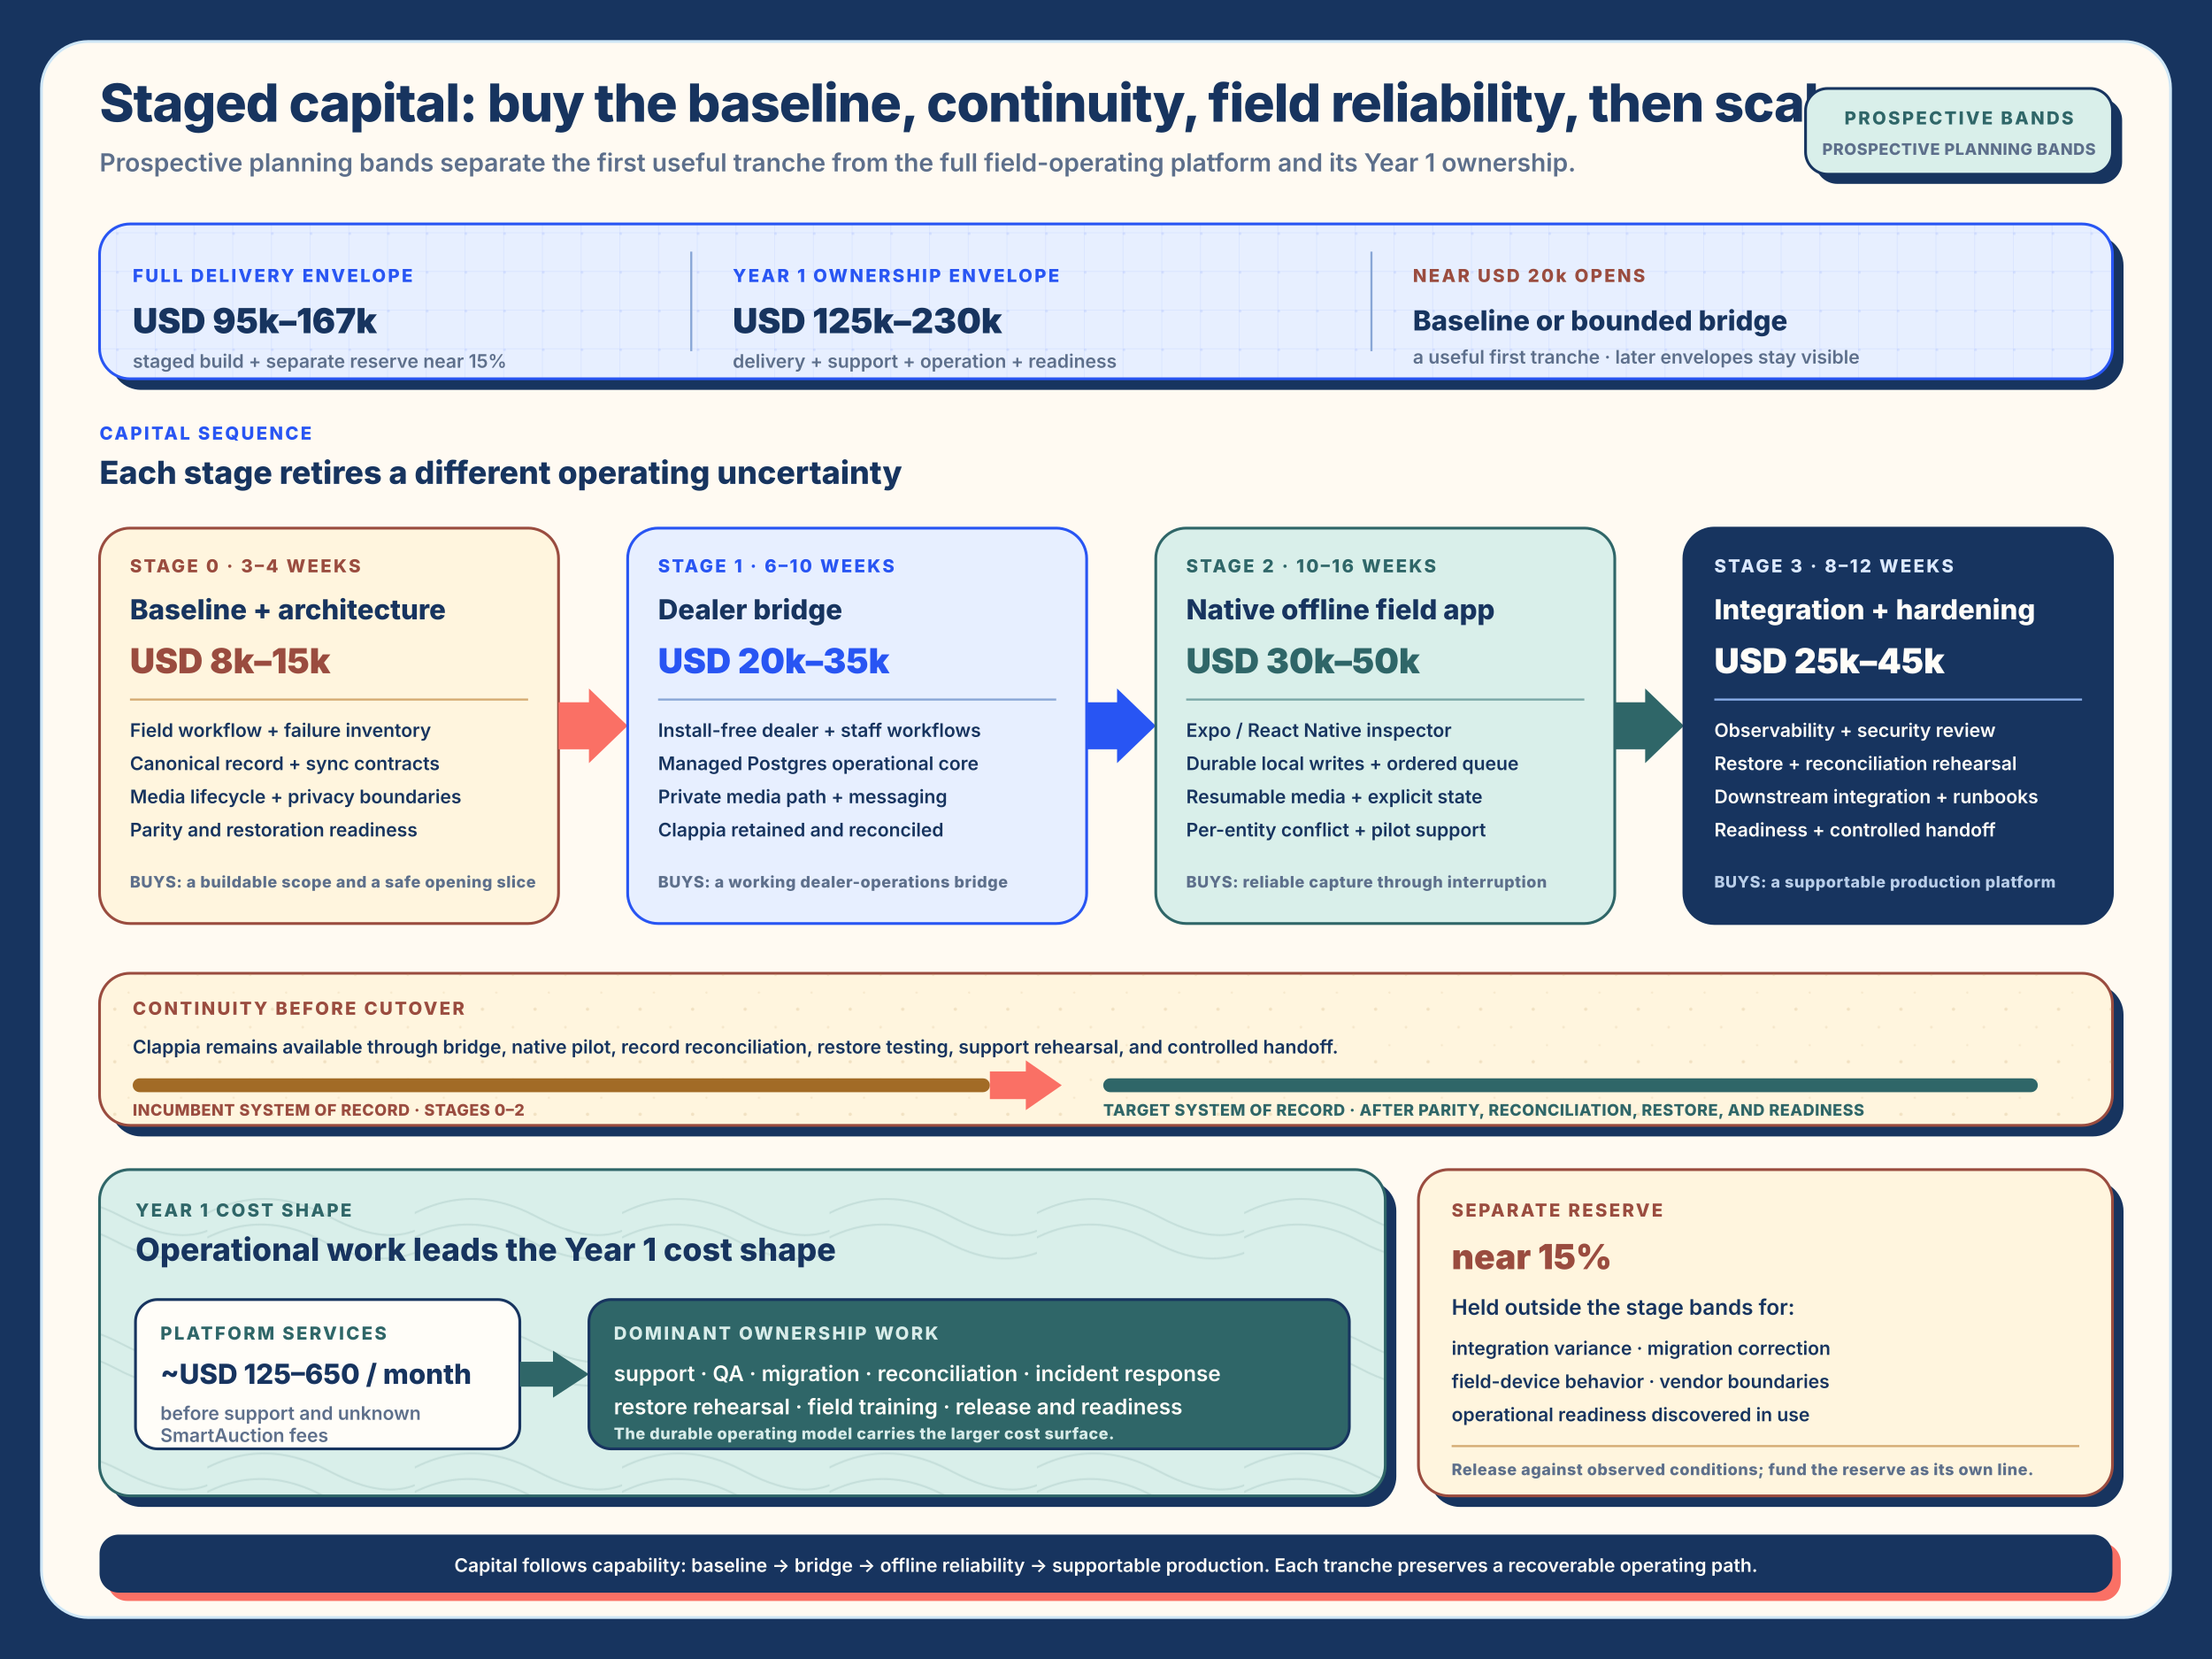
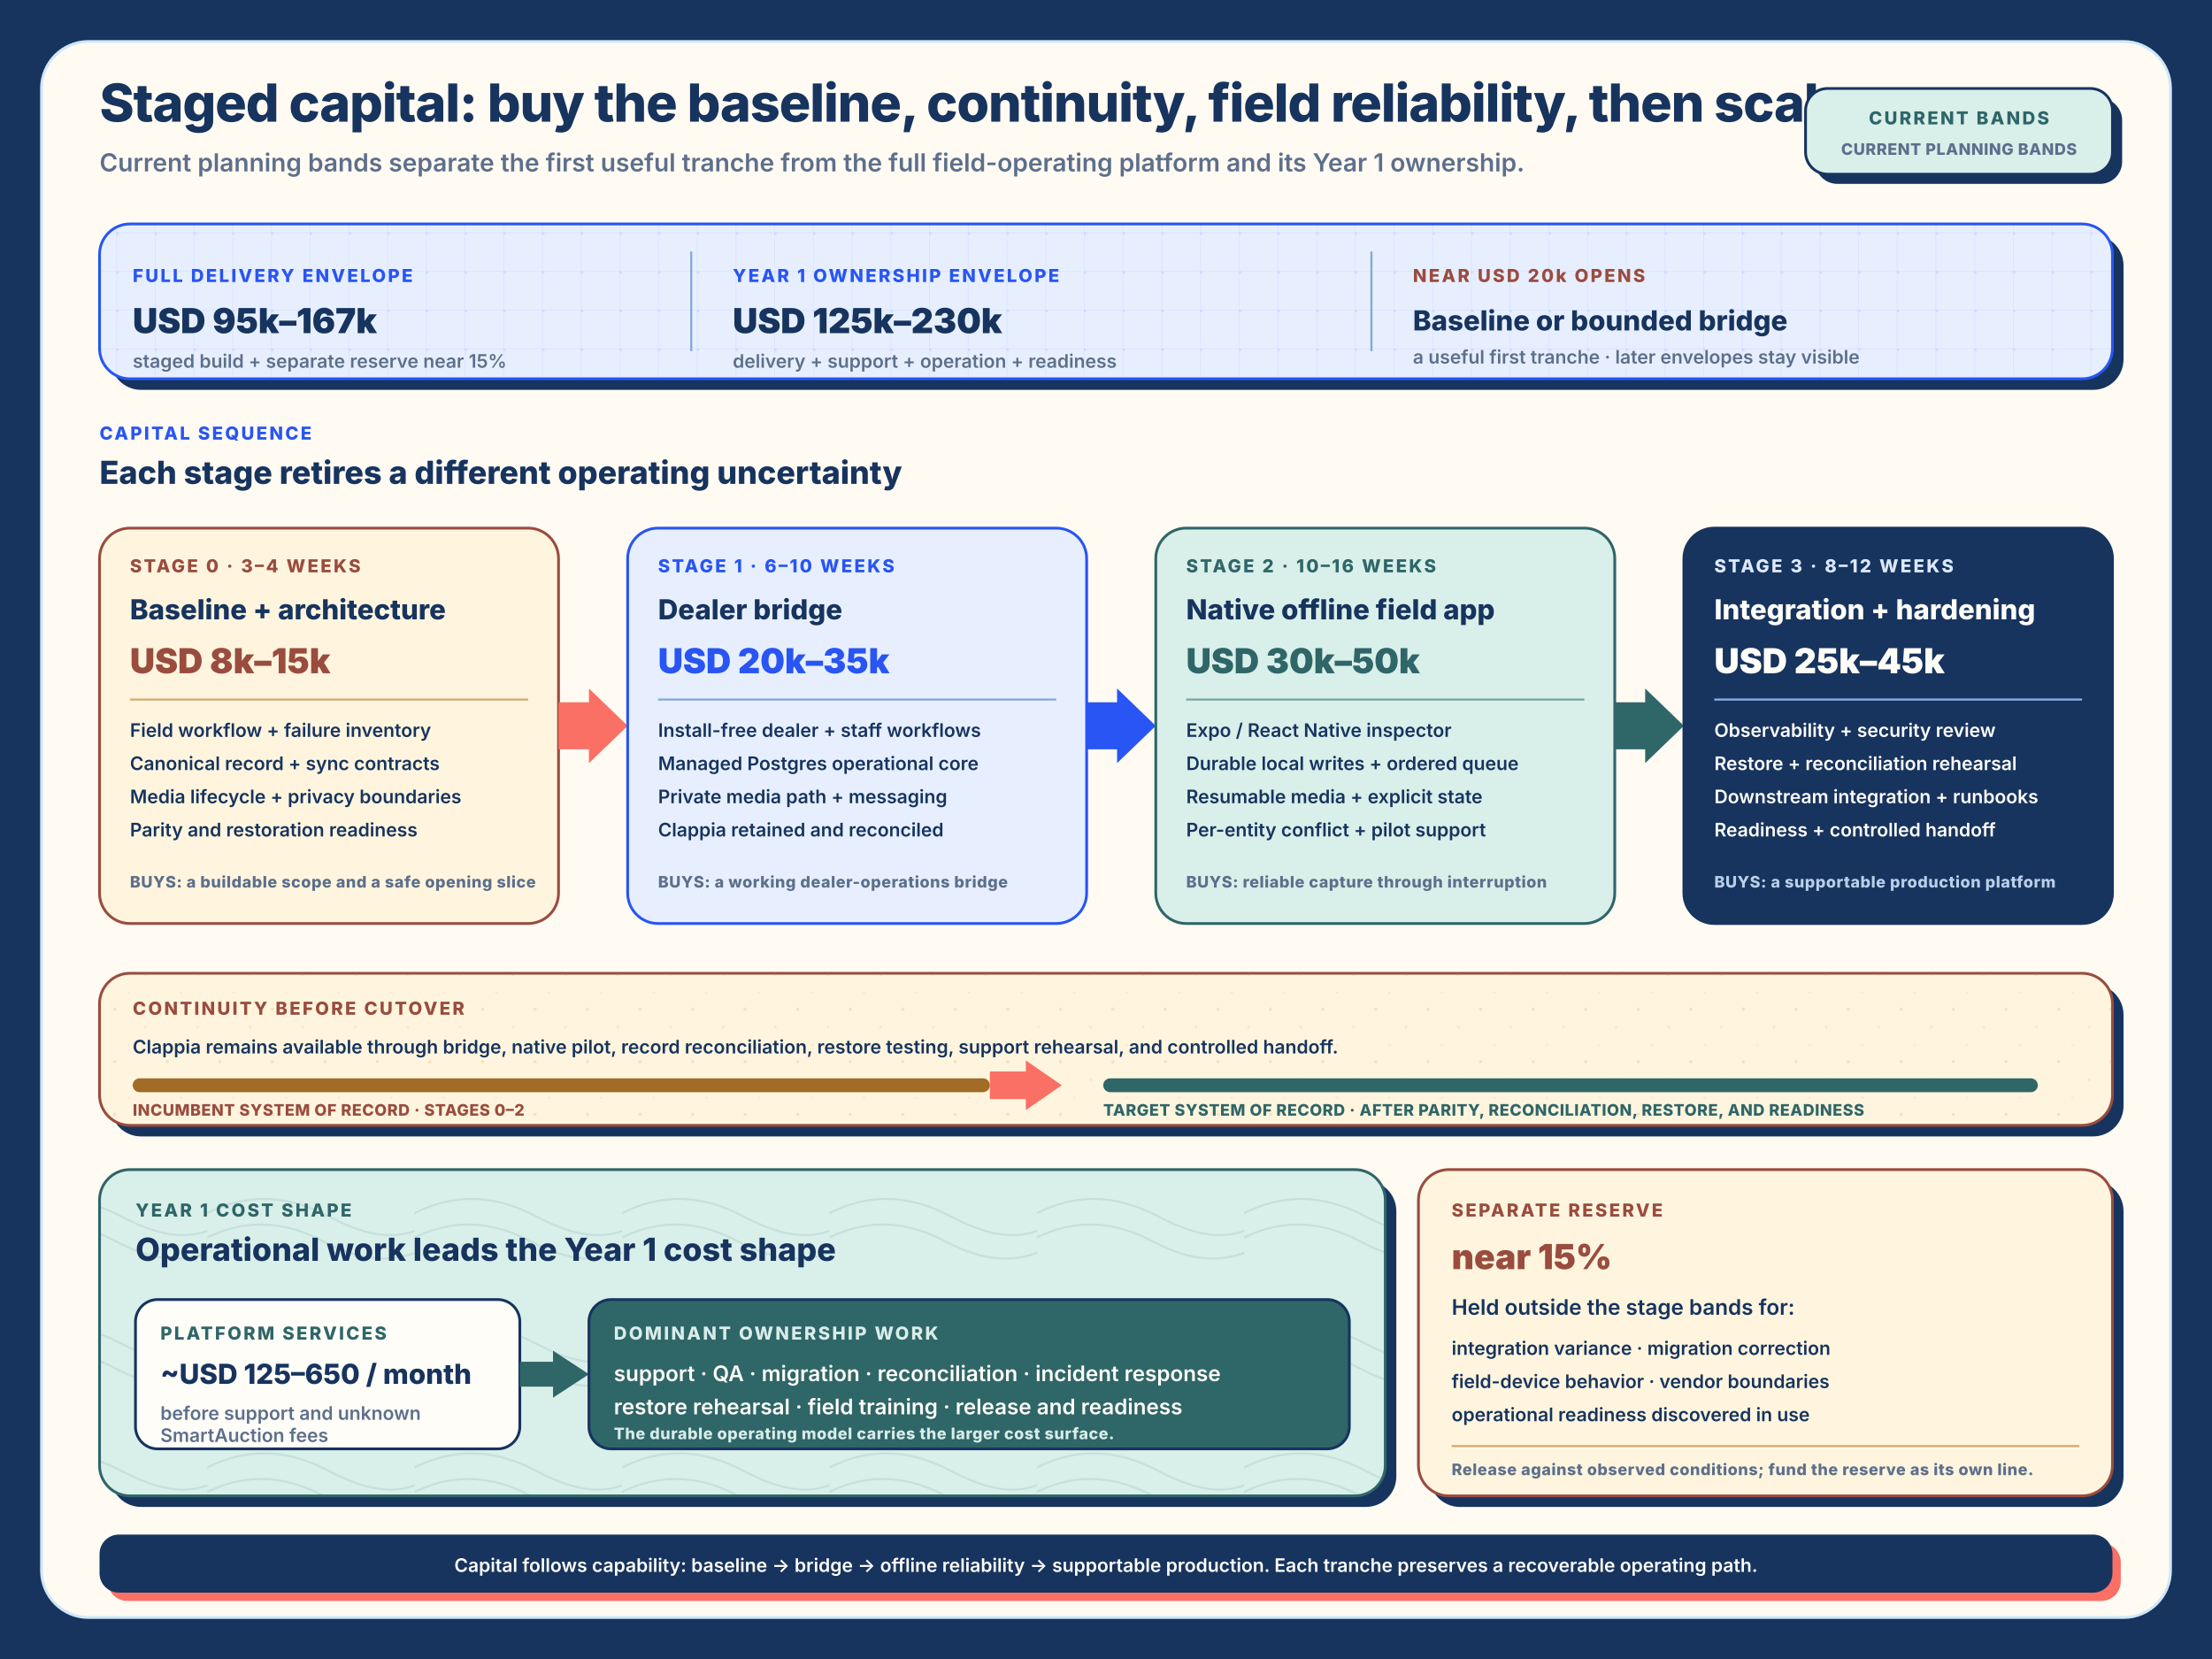
<svg xmlns="http://www.w3.org/2000/svg" viewBox="0 0 1600 1200" role="img" aria-labelledby="capital-map-title capital-map-desc">
  <defs>
    <pattern id="capital-grid" width="28" height="28" patternUnits="userSpaceOnUse">
      <path d="M28 0H0V28" fill="none" stroke="#2855f3" stroke-width="1" opacity="0.08" />
      <circle cx="1" cy="1" r="1" fill="#2855f3" opacity="0.1" />
    </pattern>
    <pattern id="capital-speckle" width="38" height="38" patternUnits="userSpaceOnUse">
      <circle cx="7" cy="8" r="1.2" fill="#b78946" opacity="0.18" />
      <circle cx="29" cy="21" r="1" fill="#b78946" opacity="0.12" />
      <circle cx="17" cy="34" r="0.8" fill="#b78946" opacity="0.12" />
    </pattern>
    <pattern id="capital-topography" width="150" height="92" patternUnits="userSpaceOnUse">
      <path d="M-16 59C20 34 54 34 88 52s62 20 86-7M-18 78C18 52 52 53 84 70s60 18 94-7" fill="none" stroke="#2f6668" stroke-width="1.4" opacity="0.12" />
    </pattern>
    <clipPath id="capital-envelope-clip">
      <rect x="72" y="162" width="1456" height="112" rx="22" />
    </clipPath>
    <style>
      .sans{font-family:Inter,ui-sans-serif,system-ui,-apple-system,BlinkMacSystemFont,"Segoe UI",sans-serif}
      .mono{font-family:"SFMono-Regular",Consolas,"Liberation Mono",monospace}
      .ink{fill:#17345f}.muted{fill:#5d6f8b}.cobalt{fill:#2855f3}.sea{fill:#2f6668}.paper{fill:#fffdf8}.sand{fill:#9a4c3f}
      .title{font-size:38px;font-weight:820;letter-spacing:-.7px}.subtitle{font-size:18px;font-weight:560}
      .eyebrow{font-size:13px;font-weight:820;letter-spacing:1.5px}.section-title{font-size:23px;font-weight:820}
      .stage-title{font-size:20px;font-weight:800}.band{font-size:25px;font-weight:850}.body{font-size:15.5px;font-weight:560}.small{font-size:13.5px;font-weight:620}.tiny{font-size:11.5px;font-weight:760;letter-spacing:.35px}
      .card{fill:#fffdf8;stroke:#17345f;stroke-width:2}.card-sea{fill:#d9efea;stroke:#2f6668;stroke-width:2}.card-blue{fill:#e7efff;stroke:#2855f3;stroke-width:2}.card-sand{fill:#fff5de;stroke:#9a4c3f;stroke-width:2}
      .rule{stroke:#88a6d6;stroke-width:1.5}.rule-sand{stroke:#d4ab72;stroke-width:1.5}.arrow{fill:#2855f3}.arrow-sea{fill:#2f6668}.arrow-sand{fill:#fa7065}
    </style>
  </defs>
  <rect width="1600" height="1200" fill="#17345f" />
  <rect x="30" y="30" width="1540" height="1140" rx="34" fill="#fffaf2" stroke="#cfe7f7" stroke-width="2" />
  <g class="sans">
    <text x="72" y="88" class="title ink">Staged capital: buy the baseline, continuity, field reliability, then scale</text>
-     <text x="72" y="124" class="subtitle muted">Prospective planning bands separate the first useful tranche from the full field-operating platform and its Year 1 ownership.</text>
-     <g transform="translate(1306 64)" aria-label="Prospective planning status">
+     <text x="72" y="124" class="subtitle muted">Current planning bands separate the first useful tranche from the full field-operating platform and its Year 1 ownership.</text>
+     <g transform="translate(1306 64)" aria-label="Current planning status">
      <rect x="7" y="7" width="222" height="62" rx="16" fill="#17345f" aria-hidden="true" />
      <rect width="222" height="62" rx="16" fill="#d9efea" stroke="#17345f" stroke-width="2" />
-       <text x="111" y="26" text-anchor="middle" class="eyebrow sea">PROSPECTIVE BANDS</text>
-       <text x="111" y="48" text-anchor="middle" class="tiny muted">PROSPECTIVE PLANNING BANDS</text>
+       <text x="111" y="26" text-anchor="middle" class="eyebrow sea">CURRENT BANDS</text>
+       <text x="111" y="48" text-anchor="middle" class="tiny muted">CURRENT PLANNING BANDS</text>
    </g>
    <g role="group" aria-labelledby="capital-envelopes-title">
      <rect x="80" y="170" width="1456" height="112" rx="22" fill="#17345f" aria-hidden="true" />
      <rect x="72" y="162" width="1456" height="112" rx="22" fill="#e7efff" stroke="#2855f3" stroke-width="2" />
      <g clip-path="url(#capital-envelope-clip)">
        <rect x="72" y="162" width="1456" height="112" fill="url(#capital-grid)" />
      </g>
      <g transform="translate(96 184)">
        <text x="0" y="20" class="eyebrow cobalt">FULL DELIVERY ENVELOPE</text>
        <text x="0" y="57" class="band ink">USD 95k–167k</text>
        <text x="0" y="82" class="small muted">staged build + separate reserve near 15%</text>
      </g>
      <line x1="500" y1="182" x2="500" y2="254" class="rule" />
      <g transform="translate(530 184)">
        <text x="0" y="20" class="eyebrow cobalt">YEAR 1 OWNERSHIP ENVELOPE</text>
        <text x="0" y="57" class="band ink">USD 125k–230k</text>
        <text x="0" y="82" class="small muted">delivery + support + operation + readiness</text>
      </g>
      <line x1="992" y1="182" x2="992" y2="254" class="rule" />
      <g transform="translate(1022 184)">
        <text x="0" y="20" class="eyebrow sand">NEAR USD 20k OPENS</text>
        <text x="0" y="55" class="stage-title ink">Baseline or bounded bridge</text>
        <text x="0" y="79" class="small muted">a useful first tranche · later envelopes stay visible</text>
      </g>
    </g>
    <g role="group" aria-labelledby="capital-stages-title">
      <text x="72" y="318" class="eyebrow cobalt">CAPITAL SEQUENCE</text>
      <text x="72" y="350" class="section-title ink">Each stage retires a different operating uncertainty</text>
      <g transform="translate(72 382)" aria-label="Stage zero operating baseline and architecture">
        <rect width="332" height="286" rx="22" class="card-sand" />
        <text x="22" y="32" class="eyebrow sand">STAGE 0 · 3–4 WEEKS</text>
        <text x="22" y="66" class="stage-title ink">Baseline + architecture</text>
        <text x="22" y="105" class="band sand">USD 8k–15k</text>
        <line x1="22" y1="124" x2="310" y2="124" class="rule-sand" />
        <text x="22" y="151" class="small ink">Field workflow + failure inventory</text>
        <text x="22" y="175" class="small ink">Canonical record + sync contracts</text>
        <text x="22" y="199" class="small ink">Media lifecycle + privacy boundaries</text>
        <text x="22" y="223" class="small ink">Parity and restoration readiness</text>
        <text x="22" y="260" class="tiny muted">BUYS: a buildable scope and a safe opening slice</text>
      </g>
      <path class="arrow-sand" d="M404 508H426V498L454 525L426 552V542H404Z" />
      <g transform="translate(454 382)" aria-label="Stage one dealer bridge">
        <rect width="332" height="286" rx="22" class="card-blue" />
        <text x="22" y="32" class="eyebrow cobalt">STAGE 1 · 6–10 WEEKS</text>
        <text x="22" y="66" class="stage-title ink">Dealer bridge</text>
        <text x="22" y="105" class="band cobalt">USD 20k–35k</text>
        <line x1="22" y1="124" x2="310" y2="124" class="rule" />
        <text x="22" y="151" class="small ink">Install-free dealer + staff workflows</text>
        <text x="22" y="175" class="small ink">Managed Postgres operational core</text>
        <text x="22" y="199" class="small ink">Private media path + messaging</text>
        <text x="22" y="223" class="small ink">Clappia retained and reconciled</text>
        <text x="22" y="260" class="tiny muted">BUYS: a working dealer-operations bridge</text>
      </g>
      <path class="arrow" d="M786 508H808V498L836 525L808 552V542H786Z" />
      <g transform="translate(836 382)" aria-label="Stage two native offline field application">
        <rect width="332" height="286" rx="22" class="card-sea" />
        <text x="22" y="32" class="eyebrow sea">STAGE 2 · 10–16 WEEKS</text>
        <text x="22" y="66" class="stage-title ink">Native offline field app</text>
        <text x="22" y="105" class="band sea">USD 30k–50k</text>
        <line x1="22" y1="124" x2="310" y2="124" stroke="#79a6a5" stroke-width="1.5" />
        <text x="22" y="151" class="small ink">Expo / React Native inspector</text>
        <text x="22" y="175" class="small ink">Durable local writes + ordered queue</text>
        <text x="22" y="199" class="small ink">Resumable media + explicit state</text>
        <text x="22" y="223" class="small ink">Per-entity conflict + pilot support</text>
        <text x="22" y="260" class="tiny muted">BUYS: reliable capture through interruption</text>
      </g>
      <path class="arrow-sea" d="M1168 508H1190V498L1218 525L1190 552V542H1168Z" />
      <g transform="translate(1218 382)" aria-label="Stage three integration and production hardening">
        <rect width="310" height="286" rx="22" fill="#17345f" stroke="#17345f" stroke-width="2" />
        <text x="22" y="32" class="eyebrow" fill="#dbe9ff">STAGE 3 · 8–12 WEEKS</text>
        <text x="22" y="66" class="stage-title paper">Integration + hardening</text>
        <text x="22" y="105" class="band paper">USD 25k–45k</text>
        <line x1="22" y1="124" x2="288" y2="124" stroke="#8aaee9" stroke-width="1.5" />
        <text x="22" y="151" class="small paper">Observability + security review</text>
        <text x="22" y="175" class="small paper">Restore + reconciliation rehearsal</text>
        <text x="22" y="199" class="small paper">Downstream integration + runbooks</text>
        <text x="22" y="223" class="small paper">Readiness + controlled handoff</text>
        <text x="22" y="260" class="tiny" fill="#b9cee9">BUYS: a supportable production platform</text>
      </g>
    </g>
    <g role="group" aria-labelledby="capital-continuity-title">
      <rect x="80" y="712" width="1456" height="110" rx="22" fill="#17345f" aria-hidden="true" />
      <rect x="72" y="704" width="1456" height="110" rx="22" fill="#fff5de" stroke="#9a4c3f" stroke-width="2" />
      <rect x="72" y="704" width="1456" height="110" rx="22" fill="url(#capital-speckle)" />
      <text x="96" y="734" class="eyebrow sand">CONTINUITY BEFORE CUTOVER</text>
      <text x="96" y="762" class="small ink">Clappia remains available through bridge, native pilot, record reconciliation, restore testing, support rehearsal, and controlled handoff.</text>
      <rect x="96" y="780" width="620" height="10" rx="5" fill="#a26b26" />
      <path class="arrow-sand" d="M716 775H742V767L768 785L742 803V795H716Z" />
      <text x="96" y="807" class="tiny sand">INCUMBENT SYSTEM OF RECORD · STAGES 0–2</text>
      <rect x="798" y="780" width="676" height="10" rx="5" fill="#2f6668" />
      <text x="798" y="807" class="tiny sea">TARGET SYSTEM OF RECORD · AFTER PARITY, RECONCILIATION, RESTORE, AND READINESS</text>
    </g>
    <g role="group" aria-labelledby="capital-cost-shape-title">
      <rect x="80" y="854" width="930" height="236" rx="22" fill="#17345f" aria-hidden="true" />
      <rect x="72" y="846" width="930" height="236" rx="22" fill="#d9efea" stroke="#2f6668" stroke-width="2" />
      <rect x="72" y="846" width="930" height="236" rx="22" fill="url(#capital-topography)" />
      <text x="98" y="880" class="eyebrow sea">YEAR 1 COST SHAPE</text>
      <text x="98" y="912" class="section-title ink">Operational work leads the Year 1 cost shape</text>
      <g transform="translate(98 940)">
        <rect width="278" height="108" rx="16" class="card" />
        <text x="18" y="29" class="eyebrow sea">PLATFORM SERVICES</text>
        <text x="18" y="61" class="stage-title ink">~USD 125–650 / month</text>
        <text x="18" y="87" class="small muted">before support and unknown</text>
        <text x="18" y="103" class="small muted">SmartAuction fees</text>
      </g>
      <path class="arrow-sea" d="M376 985H400V977L426 994L400 1011V1003H376Z" />
      <g transform="translate(426 940)">
        <rect width="550" height="108" rx="16" fill="#2f6668" stroke="#17345f" stroke-width="2" />
        <text x="18" y="29" class="eyebrow" fill="#d8ece9">DOMINANT OWNERSHIP WORK</text>
        <text x="18" y="59" class="body paper">support · QA · migration · reconciliation · incident response</text>
        <text x="18" y="83" class="body paper">restore rehearsal · field training · release and readiness</text>
        <text x="18" y="101" class="tiny" fill="#d8ece9">The durable operating model carries the larger cost surface.</text>
      </g>
    </g>
    <g role="group" aria-labelledby="capital-reserve-title">
      <rect x="1034" y="854" width="502" height="236" rx="22" fill="#17345f" aria-hidden="true" />
      <rect x="1026" y="846" width="502" height="236" rx="22" fill="#fff5de" stroke="#9a4c3f" stroke-width="2" />
      <text x="1050" y="880" class="eyebrow sand">SEPARATE RESERVE</text>
      <text x="1050" y="918" class="band sand">near 15%</text>
      <text x="1050" y="951" class="body ink">Held outside the stage bands for:</text>
      <text x="1050" y="980" class="small ink">integration variance · migration correction</text>
      <text x="1050" y="1004" class="small ink">field-device behavior · vendor boundaries</text>
      <text x="1050" y="1028" class="small ink">operational readiness discovered in use</text>
      <line x1="1050" y1="1046" x2="1504" y2="1046" class="rule-sand" />
      <text x="1050" y="1067" class="tiny muted">Release against observed conditions; fund the reserve as its own line.</text>
    </g>
    <g transform="translate(72 1110)" role="group" aria-labelledby="capital-decision-title">
      <rect x="6" y="6" width="1456" height="42" rx="14" fill="#fa7065" aria-hidden="true" />
      <rect width="1456" height="42" rx="14" fill="#17345f" />
      <text x="728" y="27" text-anchor="middle" class="small paper">Capital follows capability: baseline → bridge → offline reliability → supportable production. Each tranche preserves a recoverable operating path.</text>
    </g>
  </g>
</svg>
